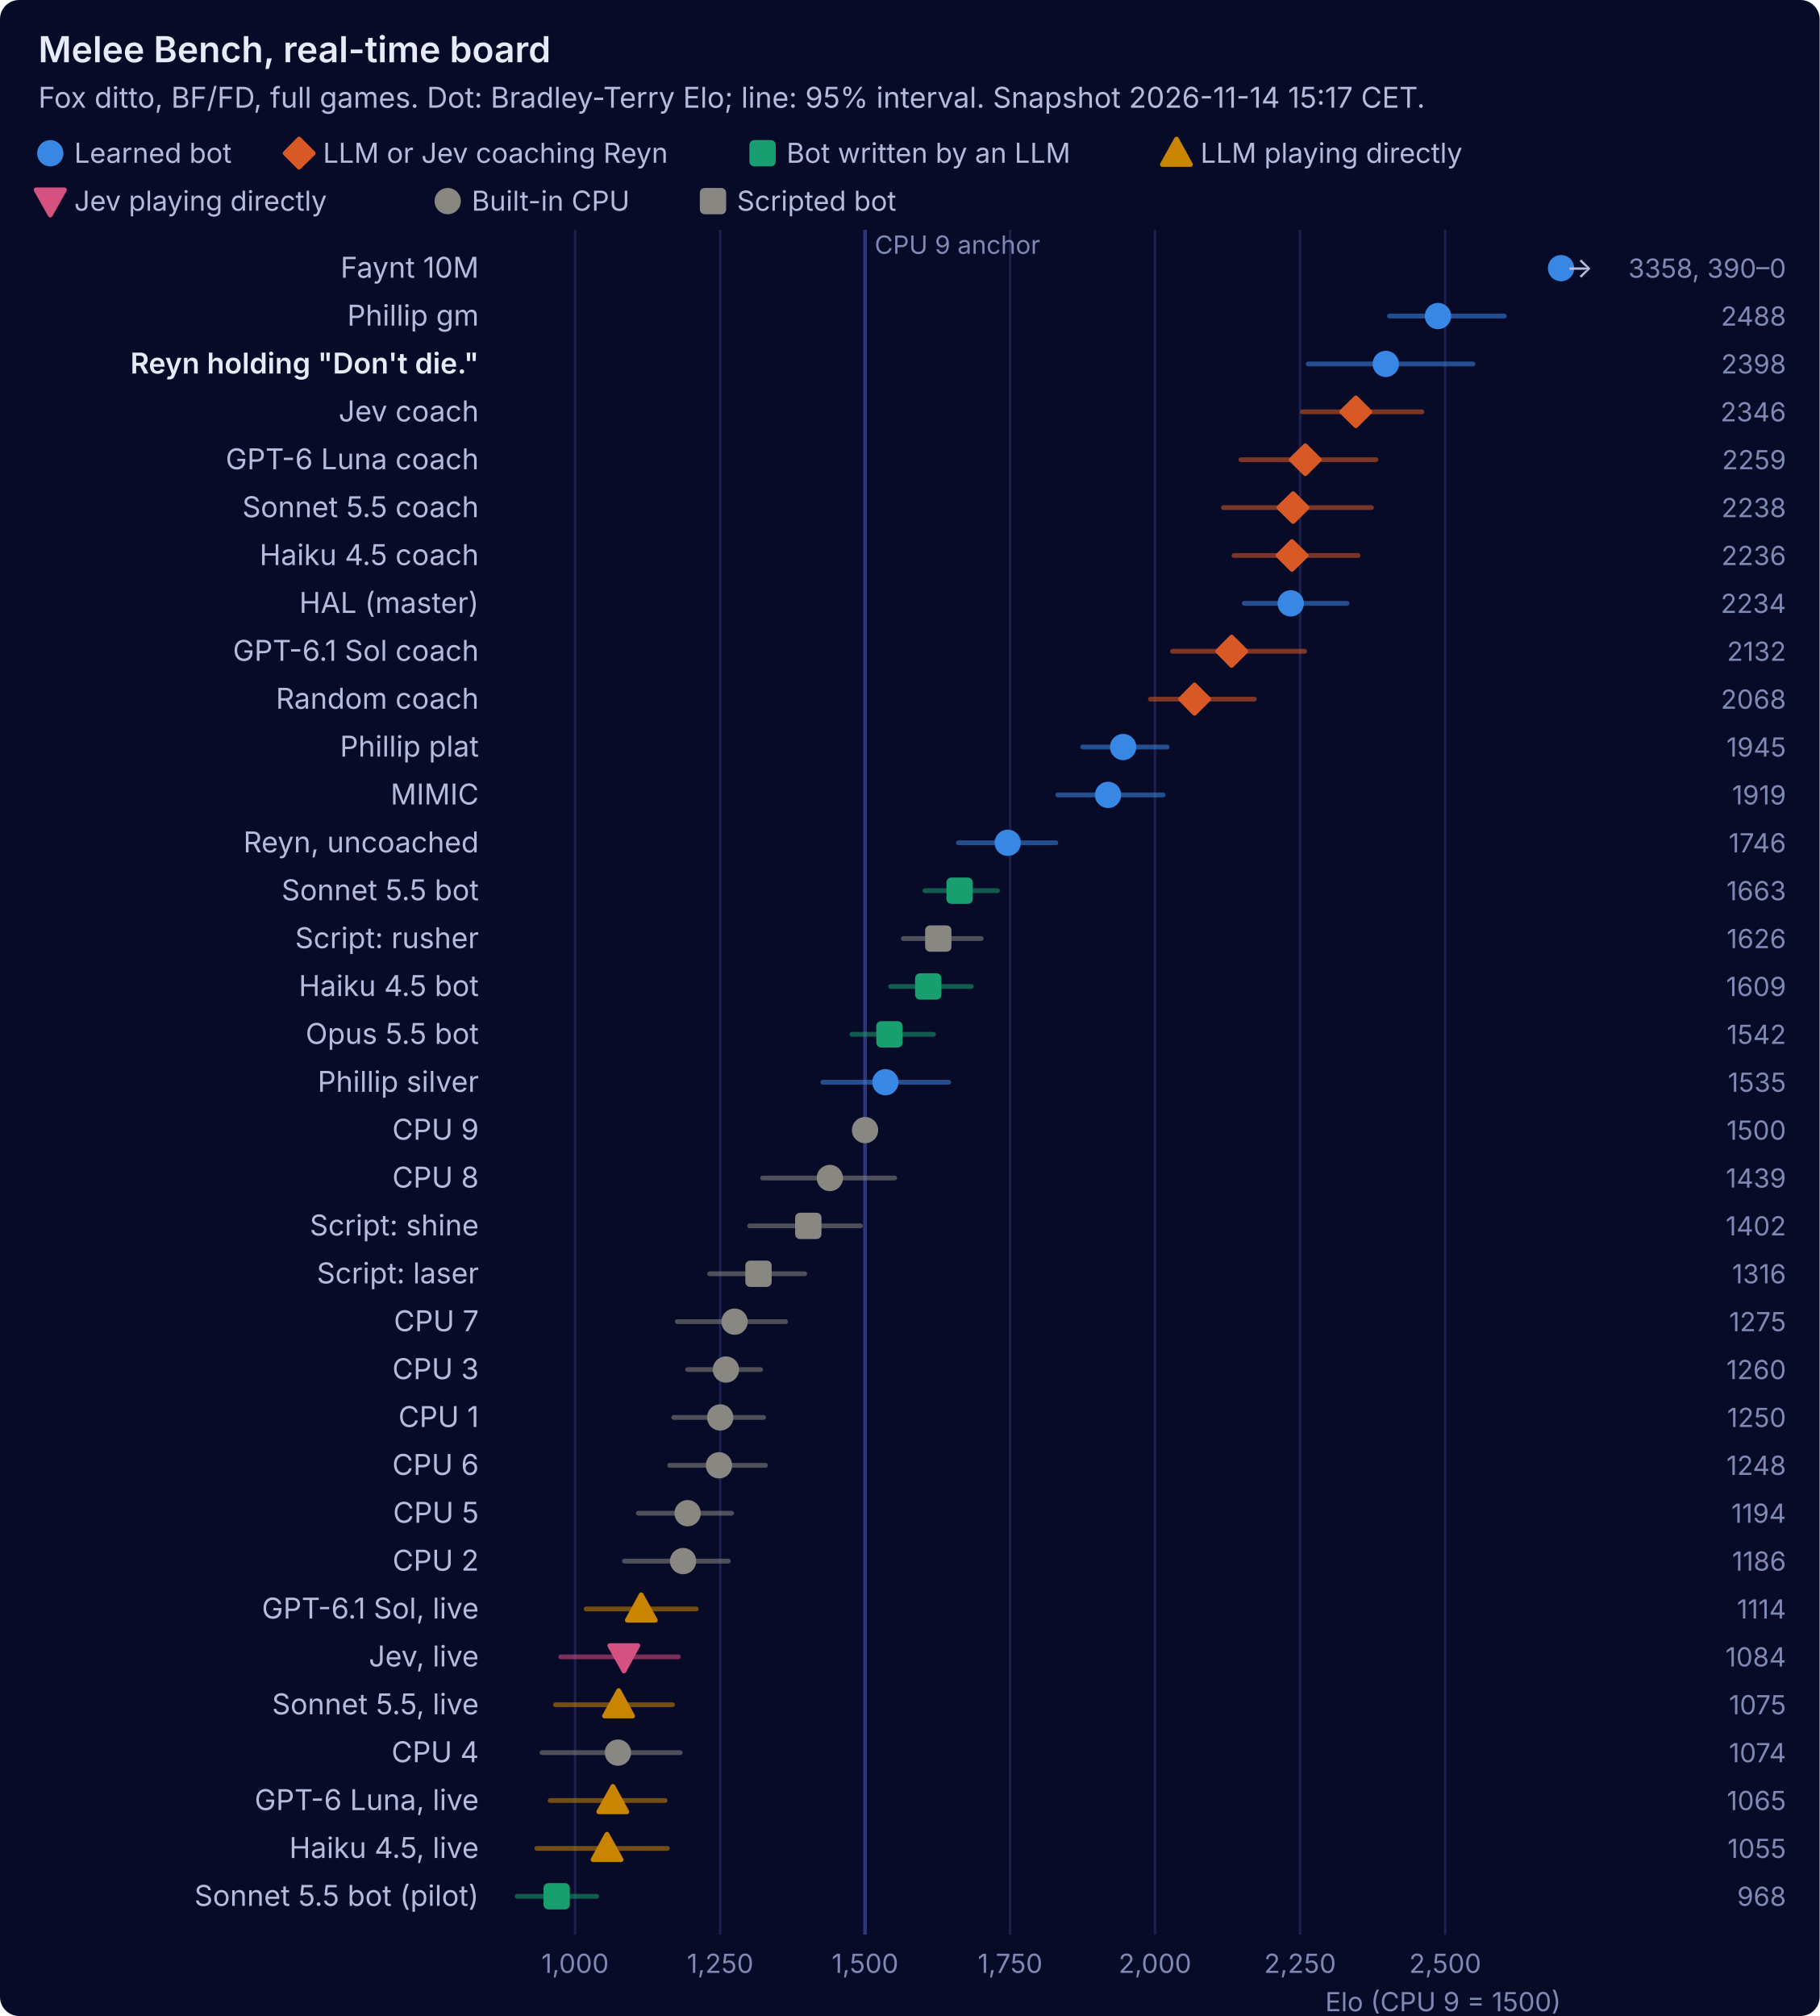
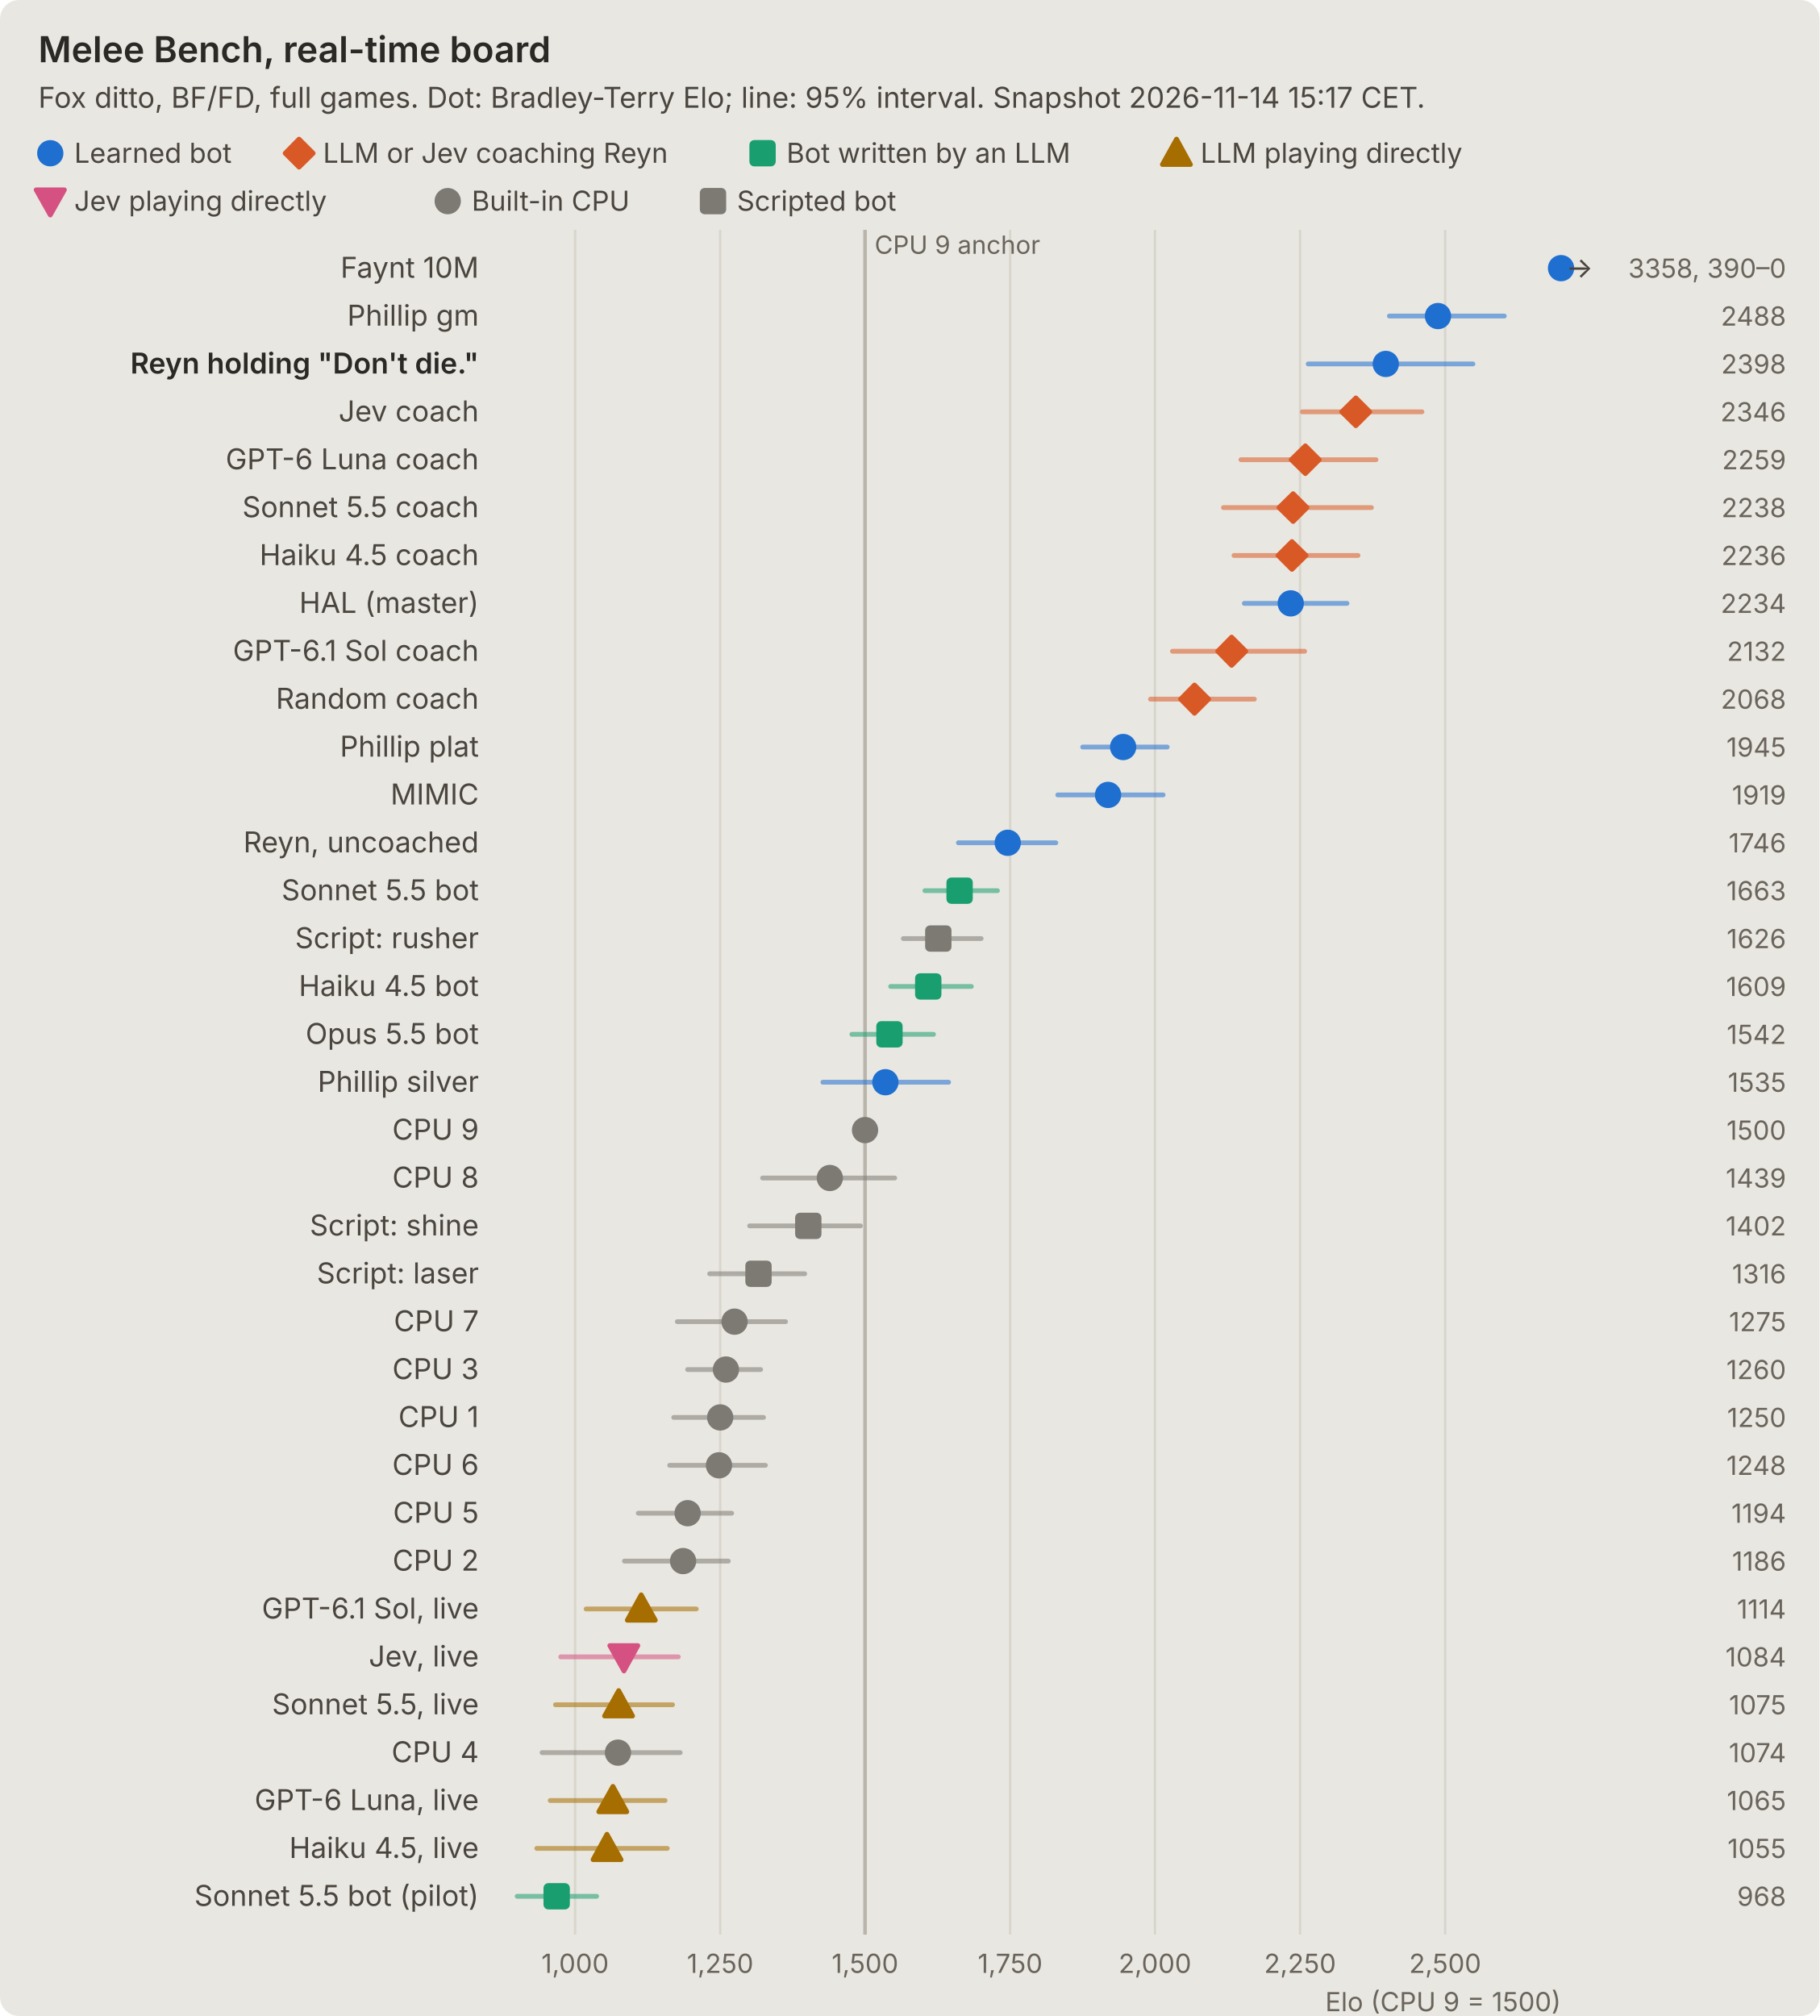
<svg xmlns="http://www.w3.org/2000/svg" viewBox="0 0 760 842" width="760" height="842" role="img" aria-label="Melee Bench, real-time board">
-   <style>text{font-family:system-ui, -apple-system, "Segoe UI", sans-serif;font-variant-numeric:tabular-nums}.bg{fill:#080b28}.ring{stroke:#080b28}.t1{fill:#e8ebf7}.t2{fill:#b5bbdc}.tm{fill:#8088b4}.grid{stroke:#1b2250}.axis{stroke:#2e3878}.band{fill:#9198c0;fill-opacity:.12}.conn{stroke:#3a4590}.c-learned{fill:#3987e5;stroke:#3987e5}.c-coach{fill:#d95926;stroke:#d95926}.c-written{fill:#199e70;stroke:#199e70}.c-llm{fill:#c98500;stroke:#c98500}.c-jev{fill:#d55181;stroke:#d55181}.c-ref{fill:#898781;stroke:#898781}.ci{fill:none;stroke-width:2;stroke-linecap:round}.hollow{fill-opacity:0}</style>
+   <style>text{font-family:system-ui, -apple-system, "Segoe UI", sans-serif;font-variant-numeric:tabular-nums}.bg{fill:#e9e7e1}.ring{stroke:#e9e7e1}.t1{fill:#2b2926}.t2{fill:#4a463f}.tm{fill:#6a655c}.grid{stroke:#d8d5cd}.axis{stroke:#b9b5ab}.band{fill:#999489;fill-opacity:.12}.conn{stroke:#a9a59a}.c-learned{fill:#1f6fd1;stroke:#1f6fd1}.c-coach{fill:#d95926;stroke:#d95926}.c-written{fill:#199e70;stroke:#199e70}.c-llm{fill:#a66d00;stroke:#a66d00}.c-jev{fill:#d55181;stroke:#d55181}.c-ref{fill:#7d7a73;stroke:#7d7a73}.ci{fill:none;stroke-width:2;stroke-linecap:round}.hollow{fill-opacity:0}</style>
  <rect class="bg" x="0" y="0" width="760" height="842" rx="8" />
  <text x="16.0" y="26.0" class="t1" font-size="15" text-anchor="start" font-weight="600">Melee Bench, real-time board</text>
  <text x="16.0" y="45.0" class="t2" font-size="12" text-anchor="start">Fox ditto, BF/FD, full games. Dot: Bradley-Terry Elo; line: 95% interval. Snapshot 2026-11-14 15:17 CET.</text>
  <circle cx="21.0" cy="64.0" r="4.5" class="c-learned ring" stroke-width="2" />
  <text x="31.0" y="68.0" class="t2" font-size="11.5" text-anchor="start">Learned bot</text>
  <polygon points="124.9,58.1 130.8,64.0 124.9,69.8 119.1,64.0" class="c-coach ring" stroke-width="2" stroke-linejoin="round" />
  <text x="134.9" y="68.0" class="t2" font-size="11.5" text-anchor="start">LLM or Jev coaching Reyn</text>
  <rect x="314.0" y="59.5" width="9.0" height="9.0" rx="1" class="c-written ring" stroke-width="2" />
  <text x="328.5" y="68.0" class="t2" font-size="11.5" text-anchor="start">Bot written by an LLM</text>
  <polygon points="491.4,58.1 497.2,68.7 485.5,68.7" class="c-llm ring" stroke-width="2" stroke-linejoin="round" />
  <text x="501.4" y="68.0" class="t2" font-size="11.5" text-anchor="start">LLM playing directly</text>
  <polygon points="21.0,89.8 26.9,79.3 15.1,79.3" class="c-jev ring" stroke-width="2" stroke-linejoin="round" />
  <text x="31.0" y="88.0" class="t2" font-size="11.5" text-anchor="start">Jev playing directly</text>
  <circle cx="187.0" cy="84.0" r="4.5" class="c-ref ring" stroke-width="2" />
  <text x="197.0" y="88.0" class="t2" font-size="11.5" text-anchor="start">Built-in CPU</text>
  <rect x="293.3" y="79.5" width="9.0" height="9.0" rx="1" class="c-ref ring" stroke-width="2" />
  <text x="307.8" y="88.0" class="t2" font-size="11.5" text-anchor="start">Scripted bot</text>
  <line x1="240.2" x2="240.2" y1="96" y2="808" class="grid" stroke-width="1" />
  <text x="240.2" y="824.0" class="tm" font-size="11" text-anchor="middle">1,000</text>
  <line x1="300.8" x2="300.8" y1="96" y2="808" class="grid" stroke-width="1" />
  <text x="300.8" y="824.0" class="tm" font-size="11" text-anchor="middle">1,250</text>
  <line x1="361.3" x2="361.3" y1="96" y2="808" class="grid" stroke-width="1" />
  <text x="361.3" y="824.0" class="tm" font-size="11" text-anchor="middle">1,500</text>
  <line x1="421.9" x2="421.9" y1="96" y2="808" class="grid" stroke-width="1" />
  <text x="421.9" y="824.0" class="tm" font-size="11" text-anchor="middle">1,750</text>
  <line x1="482.4" x2="482.4" y1="96" y2="808" class="grid" stroke-width="1" />
  <text x="482.4" y="824.0" class="tm" font-size="11" text-anchor="middle">2,000</text>
  <line x1="543.0" x2="543.0" y1="96" y2="808" class="grid" stroke-width="1" />
  <text x="543.0" y="824.0" class="tm" font-size="11" text-anchor="middle">2,250</text>
  <line x1="603.6" x2="603.6" y1="96" y2="808" class="grid" stroke-width="1" />
  <text x="603.6" y="824.0" class="tm" font-size="11" text-anchor="middle">2,500</text>
  <text x="652.0" y="840.0" class="tm" font-size="11" text-anchor="end">Elo (CPU 9 = 1500)</text>
  <line x1="361.3" x2="361.3" y1="96" y2="808" class="axis" stroke-width="1.5" />
  <text x="365.3" y="106.0" class="tm" font-size="10.5" text-anchor="start">CPU 9 anchor</text>
  <text x="200.0" y="116.0" class="t2" font-size="12" text-anchor="end">Faynt 10M</text>
  <line x1="652.0" x2="652.0" y1="112.0" y2="112.0" class="ci c-learned" stroke-opacity=".55" />
  <circle cx="652.0" cy="112.0" r="4.5" class="c-learned ring" stroke-width="2" />
  <text x="654.0" y="116.0" class="t2" font-size="12" text-anchor="start">→</text>
  <text x="746.0" y="116.0" class="tm" font-size="11" text-anchor="end">3358, 390–0</text>
  <text x="200.0" y="136.0" class="t2" font-size="12" text-anchor="end">Phillip gm</text>
  <line x1="580.3" x2="628.3" y1="132.0" y2="132.0" class="ci c-learned" stroke-opacity=".55" />
  <circle cx="600.6" cy="132.0" r="4.5" class="c-learned ring" stroke-width="2" />
  <text x="746.0" y="136.0" class="tm" font-size="11" text-anchor="end">2488</text>
  <text x="200.0" y="156.0" class="t1" font-size="12" text-anchor="end" font-weight="600">Reyn holding "Don't die."</text>
  <line x1="546.4" x2="615.2" y1="152.0" y2="152.0" class="ci c-learned" stroke-opacity=".55" />
  <circle cx="578.8" cy="152.0" r="4.5" class="c-learned ring" stroke-width="2" />
  <text x="746.0" y="156.0" class="tm" font-size="11" text-anchor="end">2398</text>
  <text x="200.0" y="176.0" class="t2" font-size="12" text-anchor="end">Jev coach</text>
  <line x1="544.0" x2="593.9" y1="172.0" y2="172.0" class="ci c-coach" stroke-opacity=".55" />
  <polygon points="566.3,166.2 572.1,172.0 566.3,177.8 560.4,172.0" class="c-coach ring" stroke-width="2" stroke-linejoin="round" />
  <text x="746.0" y="176.0" class="tm" font-size="11" text-anchor="end">2346</text>
  <text x="200.0" y="196.0" class="t2" font-size="12" text-anchor="end">GPT-6 Luna coach</text>
  <line x1="518.3" x2="574.7" y1="192.0" y2="192.0" class="ci c-coach" stroke-opacity=".55" />
  <polygon points="545.2,186.2 551.0,192.0 545.2,197.8 539.3,192.0" class="c-coach ring" stroke-width="2" stroke-linejoin="round" />
  <text x="746.0" y="196.0" class="tm" font-size="11" text-anchor="end">2259</text>
  <text x="200.0" y="216.0" class="t2" font-size="12" text-anchor="end">Sonnet 5.5 coach</text>
  <line x1="511.0" x2="572.8" y1="212.0" y2="212.0" class="ci c-coach" stroke-opacity=".55" />
  <polygon points="540.1,206.2 545.9,212.0 540.1,217.8 534.2,212.0" class="c-coach ring" stroke-width="2" stroke-linejoin="round" />
  <text x="746.0" y="216.0" class="tm" font-size="11" text-anchor="end">2238</text>
  <text x="200.0" y="236.0" class="t2" font-size="12" text-anchor="end">Haiku 4.5 coach</text>
  <line x1="515.4" x2="567.2" y1="232.0" y2="232.0" class="ci c-coach" stroke-opacity=".55" />
  <polygon points="539.6,226.2 545.5,232.0 539.6,237.8 533.8,232.0" class="c-coach ring" stroke-width="2" stroke-linejoin="round" />
  <text x="746.0" y="236.0" class="tm" font-size="11" text-anchor="end">2236</text>
  <text x="200.0" y="256.0" class="t2" font-size="12" text-anchor="end">HAL (master)</text>
  <line x1="519.7" x2="562.6" y1="252.0" y2="252.0" class="ci c-learned" stroke-opacity=".55" />
  <circle cx="539.1" cy="252.0" r="4.5" class="c-learned ring" stroke-width="2" />
  <text x="746.0" y="256.0" class="tm" font-size="11" text-anchor="end">2234</text>
  <text x="200.0" y="276.0" class="t2" font-size="12" text-anchor="end">GPT-6.1 Sol coach</text>
  <line x1="489.7" x2="544.9" y1="272.0" y2="272.0" class="ci c-coach" stroke-opacity=".55" />
  <polygon points="514.4,266.1 520.3,272.0 514.4,277.9 508.6,272.0" class="c-coach ring" stroke-width="2" stroke-linejoin="round" />
  <text x="746.0" y="276.0" class="tm" font-size="11" text-anchor="end">2132</text>
  <text x="200.0" y="296.0" class="t2" font-size="12" text-anchor="end">Random coach</text>
  <line x1="480.5" x2="523.9" y1="292.0" y2="292.0" class="ci c-coach" stroke-opacity=".55" />
  <polygon points="498.9,286.1 504.8,292.0 498.9,297.9 493.1,292.0" class="c-coach ring" stroke-width="2" stroke-linejoin="round" />
  <text x="746.0" y="296.0" class="tm" font-size="11" text-anchor="end">2068</text>
  <text x="200.0" y="316.0" class="t2" font-size="12" text-anchor="end">Phillip plat</text>
  <line x1="452.2" x2="487.5" y1="312.0" y2="312.0" class="ci c-learned" stroke-opacity=".55" />
  <circle cx="469.1" cy="312.0" r="4.5" class="c-learned ring" stroke-width="2" />
  <text x="746.0" y="316.0" class="tm" font-size="11" text-anchor="end">1945</text>
  <text x="200.0" y="336.0" class="t2" font-size="12" text-anchor="end">MIMIC</text>
  <line x1="441.8" x2="485.8" y1="332.0" y2="332.0" class="ci c-learned" stroke-opacity=".55" />
  <circle cx="462.8" cy="332.0" r="4.5" class="c-learned ring" stroke-width="2" />
  <text x="746.0" y="336.0" class="tm" font-size="11" text-anchor="end">1919</text>
  <text x="200.0" y="356.0" class="t2" font-size="12" text-anchor="end">Reyn, uncoached</text>
  <line x1="400.3" x2="441.0" y1="352.0" y2="352.0" class="ci c-learned" stroke-opacity=".55" />
  <circle cx="420.9" cy="352.0" r="4.5" class="c-learned ring" stroke-width="2" />
  <text x="746.0" y="356.0" class="tm" font-size="11" text-anchor="end">1746</text>
  <text x="200.0" y="376.0" class="t2" font-size="12" text-anchor="end">Sonnet 5.5 bot</text>
  <line x1="386.3" x2="416.6" y1="372.0" y2="372.0" class="ci c-written" stroke-opacity=".55" />
  <rect x="396.3" y="367.5" width="9.0" height="9.0" rx="1" class="c-written ring" stroke-width="2" />
  <text x="746.0" y="376.0" class="tm" font-size="11" text-anchor="end">1663</text>
  <text x="200.0" y="396.0" class="t2" font-size="12" text-anchor="end">Script: rusher</text>
  <line x1="377.3" x2="409.8" y1="392.0" y2="392.0" class="ci c-ref" stroke-opacity=".55" />
  <rect x="387.4" y="387.5" width="9.0" height="9.0" rx="1" class="c-ref ring" stroke-width="2" />
  <text x="746.0" y="396.0" class="tm" font-size="11" text-anchor="end">1626</text>
  <text x="200.0" y="416.0" class="t2" font-size="12" text-anchor="end">Haiku 4.5 bot</text>
  <line x1="372.0" x2="405.7" y1="412.0" y2="412.0" class="ci c-written" stroke-opacity=".55" />
  <rect x="383.2" y="407.5" width="9.0" height="9.0" rx="1" class="c-written ring" stroke-width="2" />
  <text x="746.0" y="416.0" class="tm" font-size="11" text-anchor="end">1609</text>
  <text x="200.0" y="436.0" class="t2" font-size="12" text-anchor="end">Opus 5.5 bot</text>
  <line x1="355.8" x2="389.9" y1="432.0" y2="432.0" class="ci c-written" stroke-opacity=".55" />
  <rect x="367.0" y="427.5" width="9.0" height="9.0" rx="1" class="c-written ring" stroke-width="2" />
  <text x="746.0" y="436.0" class="tm" font-size="11" text-anchor="end">1542</text>
  <text x="200.0" y="456.0" class="t2" font-size="12" text-anchor="end">Phillip silver</text>
  <line x1="343.7" x2="396.2" y1="452.0" y2="452.0" class="ci c-learned" stroke-opacity=".55" />
  <circle cx="369.8" cy="452.0" r="4.5" class="c-learned ring" stroke-width="2" />
  <text x="746.0" y="456.0" class="tm" font-size="11" text-anchor="end">1535</text>
  <text x="200.0" y="476.0" class="t2" font-size="12" text-anchor="end">CPU 9</text>
  <line x1="361.3" x2="361.3" y1="472.0" y2="472.0" class="ci c-ref" stroke-opacity=".55" />
  <circle cx="361.3" cy="472.0" r="4.5" class="c-ref ring" stroke-width="2" />
  <text x="746.0" y="476.0" class="tm" font-size="11" text-anchor="end">1500</text>
  <text x="200.0" y="496.0" class="t2" font-size="12" text-anchor="end">CPU 8</text>
  <line x1="318.5" x2="373.7" y1="492.0" y2="492.0" class="ci c-ref" stroke-opacity=".55" />
  <circle cx="346.6" cy="492.0" r="4.5" class="c-ref ring" stroke-width="2" />
  <text x="746.0" y="496.0" class="tm" font-size="11" text-anchor="end">1439</text>
  <text x="200.0" y="516.0" class="t2" font-size="12" text-anchor="end">Script: shine</text>
  <line x1="313.1" x2="359.4" y1="512.0" y2="512.0" class="ci c-ref" stroke-opacity=".55" />
  <rect x="333.1" y="507.5" width="9.0" height="9.0" rx="1" class="c-ref ring" stroke-width="2" />
  <text x="746.0" y="516.0" class="tm" font-size="11" text-anchor="end">1402</text>
  <text x="200.0" y="536.0" class="t2" font-size="12" text-anchor="end">Script: laser</text>
  <line x1="296.4" x2="336.1" y1="532.0" y2="532.0" class="ci c-ref" stroke-opacity=".55" />
  <rect x="312.3" y="527.5" width="9.0" height="9.0" rx="1" class="c-ref ring" stroke-width="2" />
  <text x="746.0" y="536.0" class="tm" font-size="11" text-anchor="end">1316</text>
  <text x="200.0" y="556.0" class="t2" font-size="12" text-anchor="end">CPU 7</text>
  <line x1="282.9" x2="328.1" y1="552.0" y2="552.0" class="ci c-ref" stroke-opacity=".55" />
  <circle cx="306.8" cy="552.0" r="4.5" class="c-ref ring" stroke-width="2" />
  <text x="746.0" y="556.0" class="tm" font-size="11" text-anchor="end">1275</text>
  <text x="200.0" y="576.0" class="t2" font-size="12" text-anchor="end">CPU 3</text>
  <line x1="287.2" x2="317.7" y1="572.0" y2="572.0" class="ci c-ref" stroke-opacity=".55" />
  <circle cx="303.2" cy="572.0" r="4.5" class="c-ref ring" stroke-width="2" />
  <text x="746.0" y="576.0" class="tm" font-size="11" text-anchor="end">1260</text>
  <text x="200.0" y="596.0" class="t2" font-size="12" text-anchor="end">CPU 1</text>
  <line x1="281.4" x2="318.9" y1="592.0" y2="592.0" class="ci c-ref" stroke-opacity=".55" />
  <circle cx="300.8" cy="592.0" r="4.5" class="c-ref ring" stroke-width="2" />
  <text x="746.0" y="596.0" class="tm" font-size="11" text-anchor="end">1250</text>
  <text x="200.0" y="616.0" class="t2" font-size="12" text-anchor="end">CPU 6</text>
  <line x1="279.7" x2="319.7" y1="612.0" y2="612.0" class="ci c-ref" stroke-opacity=".55" />
  <circle cx="300.3" cy="612.0" r="4.5" class="c-ref ring" stroke-width="2" />
  <text x="746.0" y="616.0" class="tm" font-size="11" text-anchor="end">1248</text>
  <text x="200.0" y="636.0" class="t2" font-size="12" text-anchor="end">CPU 5</text>
  <line x1="266.6" x2="305.6" y1="632.0" y2="632.0" class="ci c-ref" stroke-opacity=".55" />
  <circle cx="287.2" cy="632.0" r="4.5" class="c-ref ring" stroke-width="2" />
  <text x="746.0" y="636.0" class="tm" font-size="11" text-anchor="end">1194</text>
  <text x="200.0" y="656.0" class="t2" font-size="12" text-anchor="end">CPU 2</text>
  <line x1="260.8" x2="304.2" y1="652.0" y2="652.0" class="ci c-ref" stroke-opacity=".55" />
  <circle cx="285.3" cy="652.0" r="4.5" class="c-ref ring" stroke-width="2" />
  <text x="746.0" y="656.0" class="tm" font-size="11" text-anchor="end">1186</text>
  <text x="200.0" y="676.0" class="t2" font-size="12" text-anchor="end">GPT-6.1 Sol, live</text>
  <line x1="244.8" x2="290.8" y1="672.0" y2="672.0" class="ci c-llm" stroke-opacity=".55" />
  <polygon points="267.8,666.1 273.7,676.7 262.0,676.7" class="c-llm ring" stroke-width="2" stroke-linejoin="round" />
  <text x="746.0" y="676.0" class="tm" font-size="11" text-anchor="end">1114</text>
  <text x="200.0" y="696.0" class="t2" font-size="12" text-anchor="end">Jev, live</text>
  <line x1="234.2" x2="283.3" y1="692.0" y2="692.0" class="ci c-jev" stroke-opacity=".55" />
  <polygon points="260.6,697.9 266.4,687.3 254.7,687.3" class="c-jev ring" stroke-width="2" stroke-linejoin="round" />
  <text x="746.0" y="696.0" class="tm" font-size="11" text-anchor="end">1084</text>
  <text x="200.0" y="716.0" class="t2" font-size="12" text-anchor="end">Sonnet 5.5, live</text>
  <line x1="232.0" x2="280.9" y1="712.0" y2="712.0" class="ci c-llm" stroke-opacity=".55" />
  <polygon points="258.4,706.1 264.2,716.7 252.5,716.7" class="c-llm ring" stroke-width="2" stroke-linejoin="round" />
  <text x="746.0" y="716.0" class="tm" font-size="11" text-anchor="end">1075</text>
  <text x="200.0" y="736.0" class="t2" font-size="12" text-anchor="end">CPU 4</text>
  <line x1="226.4" x2="284.1" y1="732.0" y2="732.0" class="ci c-ref" stroke-opacity=".55" />
  <circle cx="258.1" cy="732.0" r="4.5" class="c-ref ring" stroke-width="2" />
  <text x="746.0" y="736.0" class="tm" font-size="11" text-anchor="end">1074</text>
  <text x="200.0" y="756.0" class="t2" font-size="12" text-anchor="end">GPT-6 Luna, live</text>
  <line x1="229.8" x2="277.8" y1="752.0" y2="752.0" class="ci c-llm" stroke-opacity=".55" />
  <polygon points="256.0,746.1 261.8,756.7 250.1,756.7" class="c-llm ring" stroke-width="2" stroke-linejoin="round" />
  <text x="746.0" y="756.0" class="tm" font-size="11" text-anchor="end">1065</text>
  <text x="200.0" y="776.0" class="t2" font-size="12" text-anchor="end">Haiku 4.5, live</text>
  <line x1="224.2" x2="278.7" y1="772.0" y2="772.0" class="ci c-llm" stroke-opacity=".55" />
  <polygon points="253.5,766.1 259.4,776.7 247.7,776.7" class="c-llm ring" stroke-width="2" stroke-linejoin="round" />
  <text x="746.0" y="776.0" class="tm" font-size="11" text-anchor="end">1055</text>
  <text x="200.0" y="796.0" class="t2" font-size="12" text-anchor="end">Sonnet 5.5 bot (pilot)</text>
  <line x1="216.0" x2="249.2" y1="792.0" y2="792.0" class="ci c-written" stroke-opacity=".55" />
  <rect x="228.0" y="787.5" width="9.0" height="9.0" rx="1" class="c-written ring" stroke-width="2" />
  <text x="746.0" y="796.0" class="tm" font-size="11" text-anchor="end">968</text>
</svg>
